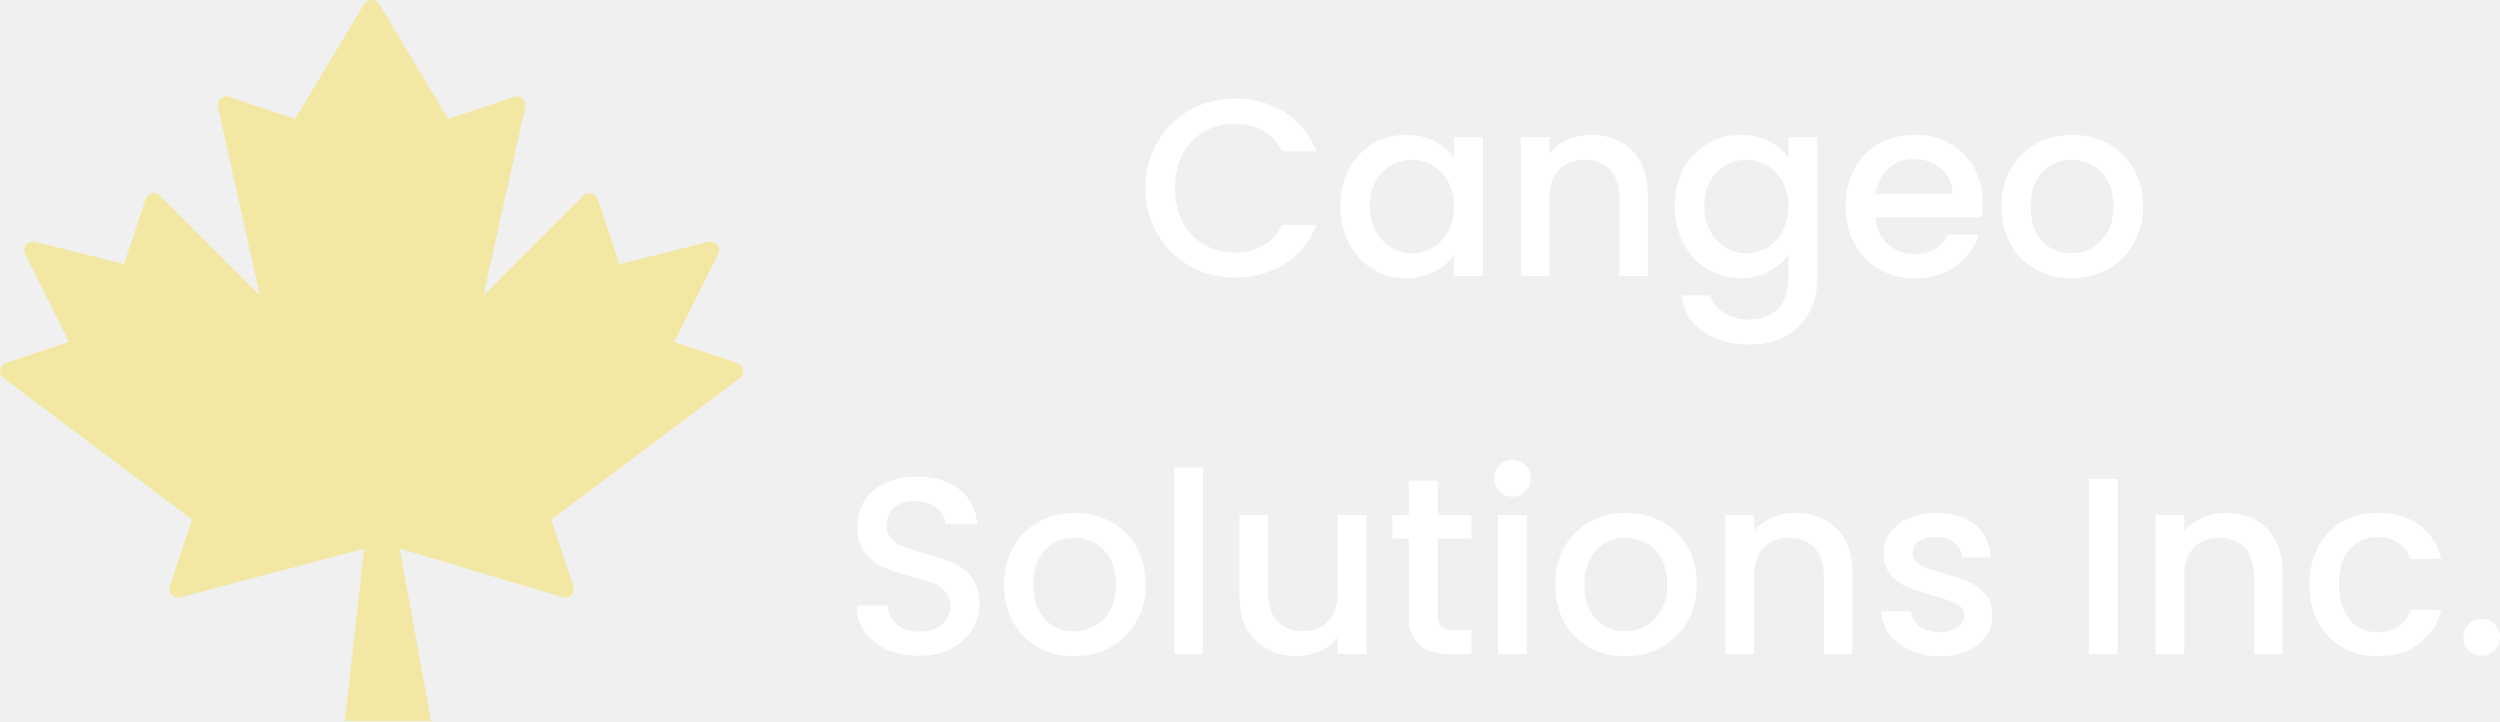
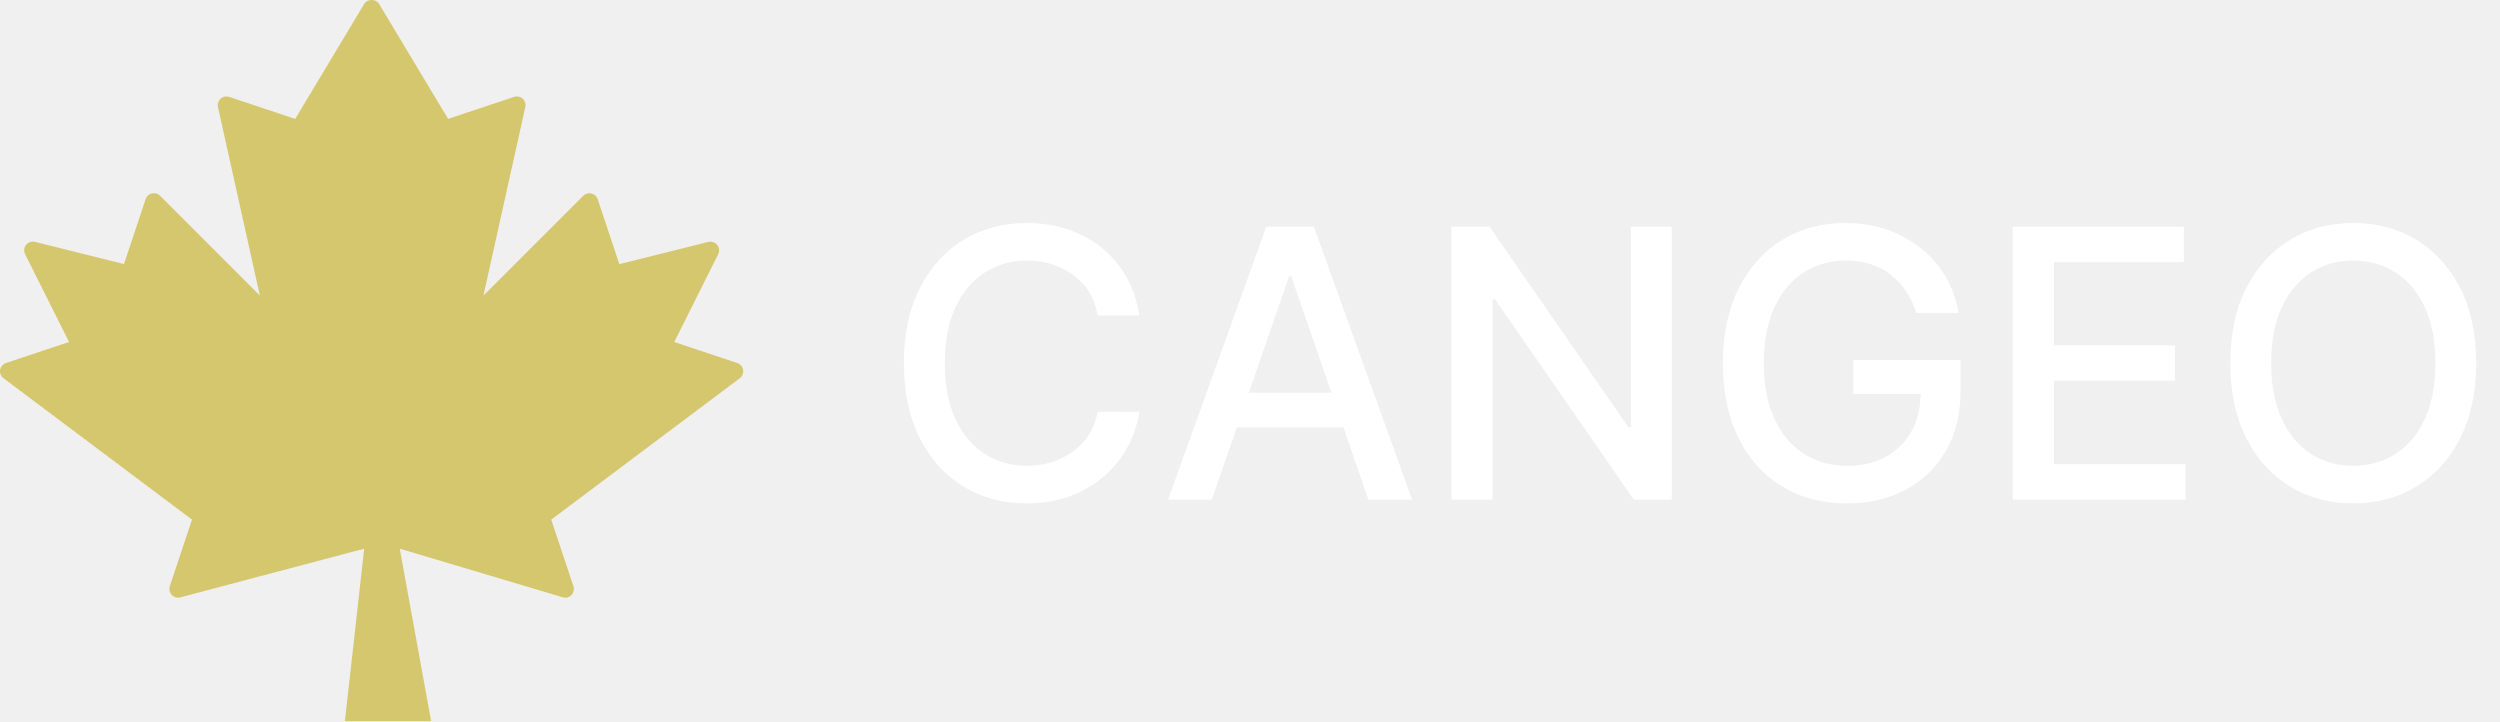
- <svg xmlns="http://www.w3.org/2000/svg" width="104.009px" height="30px" viewBox="0 0 104.009 30" version="1.1">
+ <svg xmlns="http://www.w3.org/2000/svg" width="104px" height="30px" viewBox="0 0 104 30" version="1.1">
  <g id="Group-Copy">
-     <path d="M15.15 22.826L7.453 24.862C7.328 24.877 7.206 24.828 7.128 24.732C7.048 24.635 7.024 24.506 7.064 24.387L7.987 21.616L0.145 15.734C0.038 15.652 -0.017 15.519 0.005 15.386C0.026 15.252 0.12 15.142 0.248 15.1L2.871 14.225L1.045 10.574C0.982 10.447 0.998 10.295 1.086 10.185C1.175 10.076 1.318 10.024 1.457 10.061L5.157 10.986L6.058 8.284C6.097 8.165 6.196 8.075 6.319 8.046C6.44 8.018 6.569 8.054 6.658 8.143L10.81 12.294L9.067 4.453C9.039 4.326 9.081 4.192 9.178 4.106C9.275 4.018 9.413 3.99 9.535 4.031L12.28 4.946L15.15 0.164C15.281 -0.055 15.64 -0.055 15.771 0.164L18.641 4.946L21.385 4.031C21.512 3.99 21.646 4.018 21.743 4.106C21.84 4.192 21.883 4.326 21.853 4.453L20.111 12.296L24.263 8.145C24.351 8.056 24.479 8.019 24.603 8.048C24.725 8.077 24.823 8.167 24.864 8.286L25.764 10.988L29.465 10.063C29.599 10.03 29.747 10.077 29.835 10.188C29.924 10.297 29.94 10.449 29.876 10.576L28.049 14.227L30.672 15.102C30.799 15.144 30.893 15.254 30.914 15.388C30.935 15.521 30.882 15.654 30.773 15.736L22.931 21.617L23.855 24.389C23.894 24.508 23.87 24.637 23.792 24.734C23.714 24.831 23.599 24.881 23.467 24.864L16.63 22.826L17.935 30L14.348 30L15.15 22.826Z" id="canada--maple-leaf_1_-path" fill="#F2E8A4" fill-rule="evenodd" stroke="none" />
-     <path d="M103.254 27.283C103.038 27.283 102.856 27.209 102.709 27.062C102.562 26.916 102.489 26.734 102.489 26.517C102.489 26.3 102.562 26.119 102.709 25.972C102.856 25.825 103.038 25.752 103.254 25.752C103.464 25.752 103.642 25.825 103.789 25.972C103.936 26.119 104.009 26.3 104.009 26.517C104.009 26.734 103.936 26.916 103.789 27.062C103.642 27.209 103.464 27.283 103.254 27.283L103.254 27.283ZM96.083 24.315C96.083 23.721 96.203 23.199 96.445 22.748C96.686 22.297 97.019 21.949 97.446 21.705C97.872 21.46 98.362 21.338 98.914 21.338C99.613 21.338 100.191 21.504 100.649 21.836C101.107 22.168 101.416 22.641 101.577 23.256L100.287 23.256C100.182 22.97 100.015 22.746 99.784 22.585C99.553 22.425 99.263 22.344 98.914 22.344C98.424 22.344 98.035 22.517 97.745 22.863C97.455 23.209 97.309 23.693 97.309 24.315C97.309 24.938 97.455 25.423 97.745 25.773C98.035 26.122 98.424 26.297 98.914 26.297C99.606 26.297 100.063 25.993 100.287 25.385L101.577 25.385C101.409 25.972 101.094 26.439 100.633 26.785C100.172 27.131 99.599 27.303 98.914 27.303C98.362 27.303 97.872 27.18 97.446 26.931C97.019 26.683 96.686 26.334 96.445 25.883C96.203 25.432 96.083 24.91 96.083 24.315L96.083 24.315ZM92.591 21.338C93.046 21.338 93.453 21.432 93.813 21.621C94.173 21.81 94.454 22.089 94.657 22.46C94.86 22.83 94.961 23.277 94.961 23.802L94.961 27.209L93.776 27.209L93.776 23.98C93.776 23.463 93.647 23.066 93.388 22.79C93.13 22.514 92.777 22.376 92.329 22.376C91.882 22.376 91.527 22.514 91.265 22.79C91.003 23.066 90.872 23.463 90.872 23.98L90.872 27.209L89.677 27.209L89.677 21.432L90.872 21.432L90.872 22.093C91.068 21.855 91.317 21.67 91.622 21.537C91.926 21.404 92.249 21.338 92.591 21.338L92.591 21.338ZM88.104 19.922L88.104 27.209L86.909 27.209L86.909 19.922L88.104 19.922ZM80.681 27.303C80.227 27.303 79.819 27.221 79.459 27.057C79.099 26.893 78.815 26.669 78.605 26.386C78.395 26.103 78.283 25.787 78.269 25.437L79.507 25.437C79.528 25.682 79.645 25.886 79.858 26.051C80.071 26.215 80.338 26.297 80.66 26.297C80.995 26.297 81.256 26.232 81.441 26.103C81.626 25.974 81.719 25.808 81.719 25.605C81.719 25.388 81.616 25.228 81.409 25.123C81.203 25.018 80.876 24.903 80.429 24.777C79.996 24.658 79.643 24.543 79.37 24.431C79.098 24.319 78.862 24.148 78.662 23.917C78.463 23.686 78.364 23.382 78.364 23.005C78.364 22.697 78.455 22.416 78.636 22.161C78.818 21.906 79.078 21.705 79.417 21.558C79.756 21.411 80.146 21.338 80.587 21.338C81.243 21.338 81.773 21.504 82.175 21.836C82.577 22.168 82.792 22.62 82.82 23.194L81.624 23.194C81.603 22.935 81.499 22.729 81.31 22.575C81.121 22.421 80.866 22.344 80.544 22.344C80.23 22.344 79.989 22.404 79.821 22.523C79.653 22.641 79.57 22.799 79.57 22.994C79.57 23.148 79.625 23.277 79.737 23.382C79.849 23.487 79.985 23.569 80.146 23.629C80.307 23.688 80.544 23.763 80.859 23.854C81.278 23.966 81.623 24.079 81.892 24.195C82.161 24.31 82.393 24.48 82.589 24.703C82.785 24.927 82.886 25.224 82.893 25.595C82.893 25.923 82.802 26.217 82.621 26.475C82.439 26.734 82.182 26.937 81.85 27.083C81.518 27.23 81.128 27.303 80.681 27.303L80.681 27.303ZM74.694 21.338C75.148 21.338 75.556 21.432 75.916 21.621C76.275 21.81 76.557 22.089 76.76 22.46C76.962 22.83 77.064 23.277 77.064 23.802L77.064 27.209L75.879 27.209L75.879 23.98C75.879 23.463 75.749 23.066 75.491 22.79C75.232 22.514 74.879 22.376 74.432 22.376C73.985 22.376 73.63 22.514 73.368 22.79C73.106 23.066 72.975 23.463 72.975 23.98L72.975 27.209L71.779 27.209L71.779 21.432L72.975 21.432L72.975 22.093C73.17 21.855 73.42 21.67 73.724 21.537C74.028 21.404 74.352 21.338 74.694 21.338L74.694 21.338ZM67.596 27.303C67.051 27.303 66.558 27.18 66.118 26.931C65.677 26.683 65.331 26.334 65.08 25.883C64.828 25.432 64.702 24.91 64.702 24.315C64.702 23.728 64.832 23.207 65.09 22.753C65.349 22.299 65.702 21.949 66.149 21.705C66.596 21.46 67.096 21.338 67.648 21.338C68.201 21.338 68.7 21.46 69.148 21.705C69.595 21.949 69.948 22.299 70.207 22.753C70.465 23.207 70.595 23.728 70.595 24.315C70.595 24.903 70.462 25.423 70.196 25.878C69.931 26.332 69.569 26.683 69.111 26.931C68.653 27.18 68.148 27.303 67.596 27.303L67.596 27.303ZM67.596 26.265C67.903 26.265 68.192 26.192 68.461 26.045C68.73 25.899 68.948 25.678 69.116 25.385C69.284 25.091 69.368 24.735 69.368 24.315C69.368 23.896 69.287 23.541 69.127 23.251C68.966 22.961 68.753 22.743 68.487 22.596C68.222 22.449 67.935 22.376 67.627 22.376C67.32 22.376 67.035 22.449 66.773 22.596C66.511 22.743 66.303 22.961 66.149 23.251C65.995 23.541 65.918 23.896 65.918 24.315C65.918 24.938 66.078 25.418 66.395 25.757C66.713 26.096 67.114 26.265 67.596 26.265L67.596 26.265ZM62.93 20.667C62.714 20.667 62.532 20.593 62.385 20.447C62.238 20.3 62.165 20.118 62.165 19.901C62.165 19.685 62.238 19.503 62.385 19.356C62.532 19.209 62.714 19.136 62.93 19.136C63.14 19.136 63.318 19.209 63.465 19.356C63.612 19.503 63.685 19.685 63.685 19.901C63.685 20.118 63.612 20.3 63.465 20.447C63.318 20.593 63.14 20.667 62.93 20.667L62.93 20.667ZM63.517 21.432L63.517 27.209L62.322 27.209L62.322 21.432L63.517 21.432ZM59.816 22.407L59.816 25.605C59.816 25.822 59.867 25.977 59.968 26.072C60.07 26.166 60.243 26.213 60.487 26.213L61.221 26.213L61.221 27.209L60.278 27.209C59.739 27.209 59.327 27.083 59.041 26.832C58.754 26.58 58.611 26.171 58.611 25.605L58.611 22.407L57.929 22.407L57.929 21.432L58.611 21.432L58.611 19.996L59.816 19.996L59.816 21.432L61.221 21.432L61.221 22.407L59.816 22.407ZM56.849 21.432L56.849 27.209L55.654 27.209L55.654 26.528C55.465 26.765 55.219 26.952 54.915 27.089C54.611 27.225 54.288 27.293 53.945 27.293C53.491 27.293 53.084 27.199 52.724 27.01C52.364 26.821 52.08 26.542 51.874 26.171C51.668 25.801 51.565 25.353 51.565 24.829L51.565 21.432L52.75 21.432L52.75 24.651C52.75 25.168 52.879 25.565 53.138 25.841C53.396 26.117 53.749 26.255 54.197 26.255C54.644 26.255 54.999 26.117 55.261 25.841C55.523 25.565 55.654 25.168 55.654 24.651L55.654 21.432L56.849 21.432ZM50.045 19.451L50.045 27.209L48.849 27.209L48.849 19.451L50.045 19.451ZM44.666 27.303C44.121 27.303 43.628 27.18 43.188 26.931C42.747 26.683 42.401 26.334 42.15 25.883C41.898 25.432 41.772 24.91 41.772 24.315C41.772 23.728 41.902 23.207 42.16 22.753C42.419 22.299 42.772 21.949 43.219 21.705C43.666 21.46 44.166 21.338 44.718 21.338C45.271 21.338 45.77 21.46 46.218 21.705C46.665 21.949 47.018 22.299 47.277 22.753C47.535 23.207 47.665 23.728 47.665 24.315C47.665 24.903 47.532 25.423 47.266 25.878C47.001 26.332 46.639 26.683 46.181 26.931C45.723 27.18 45.218 27.303 44.666 27.303L44.666 27.303ZM44.666 26.265C44.974 26.265 45.262 26.192 45.531 26.045C45.8 25.899 46.019 25.678 46.186 25.385C46.354 25.091 46.438 24.735 46.438 24.315C46.438 23.896 46.358 23.541 46.197 23.251C46.036 22.961 45.823 22.743 45.557 22.596C45.292 22.449 45.005 22.376 44.697 22.376C44.39 22.376 44.105 22.449 43.843 22.596C43.581 22.743 43.373 22.961 43.219 23.251C43.065 23.541 42.989 23.896 42.989 24.315C42.989 24.938 43.148 25.418 43.465 25.757C43.784 26.096 44.184 26.265 44.666 26.265L44.666 26.265ZM38.228 27.283C37.739 27.283 37.299 27.197 36.907 27.026C36.516 26.855 36.208 26.612 35.985 26.297C35.761 25.983 35.649 25.616 35.649 25.196L36.928 25.196C36.956 25.511 37.08 25.769 37.3 25.972C37.521 26.175 37.83 26.276 38.228 26.276C38.641 26.276 38.962 26.177 39.193 25.977C39.424 25.778 39.539 25.521 39.539 25.207C39.539 24.962 39.467 24.763 39.324 24.609C39.181 24.455 39.003 24.336 38.789 24.253C38.576 24.169 38.281 24.078 37.903 23.98C37.428 23.854 37.042 23.727 36.745 23.597C36.448 23.468 36.194 23.267 35.985 22.994C35.775 22.722 35.67 22.358 35.67 21.904C35.67 21.485 35.775 21.118 35.985 20.803C36.194 20.488 36.488 20.247 36.865 20.08C37.243 19.912 37.68 19.828 38.176 19.828C38.882 19.828 39.46 20.005 39.911 20.358C40.362 20.71 40.612 21.195 40.661 21.81L39.34 21.81C39.319 21.544 39.193 21.317 38.962 21.128C38.732 20.939 38.428 20.845 38.05 20.845C37.708 20.845 37.428 20.932 37.211 21.107C36.995 21.282 36.886 21.534 36.886 21.862C36.886 22.086 36.955 22.269 37.091 22.413C37.227 22.556 37.4 22.669 37.61 22.753C37.819 22.837 38.106 22.928 38.47 23.026C38.952 23.159 39.345 23.291 39.649 23.424C39.953 23.557 40.212 23.762 40.425 24.038C40.638 24.314 40.745 24.682 40.745 25.144C40.745 25.514 40.645 25.864 40.446 26.192C40.247 26.521 39.957 26.785 39.576 26.984C39.195 27.183 38.746 27.283 38.228 27.283L38.228 27.283ZM86.159 11.576C85.614 11.576 85.121 11.452 84.681 11.204C84.24 10.956 83.894 10.607 83.643 10.156C83.391 9.705 83.265 9.182 83.265 8.588C83.265 8.001 83.395 7.48 83.653 7.026C83.912 6.572 84.265 6.222 84.712 5.978C85.159 5.733 85.659 5.611 86.212 5.611C86.764 5.611 87.263 5.733 87.711 5.978C88.158 6.222 88.511 6.572 88.77 7.026C89.028 7.48 89.158 8.001 89.158 8.588C89.158 9.175 89.025 9.696 88.759 10.151C88.494 10.605 88.132 10.956 87.674 11.204C87.216 11.452 86.711 11.576 86.159 11.576L86.159 11.576ZM86.159 10.539C86.467 10.539 86.755 10.465 87.024 10.318C87.293 10.171 87.512 9.951 87.679 9.658C87.847 9.364 87.931 9.008 87.931 8.588C87.931 8.169 87.851 7.814 87.69 7.524C87.529 7.234 87.316 7.016 87.05 6.869C86.785 6.722 86.498 6.649 86.191 6.649C85.883 6.649 85.598 6.722 85.336 6.869C85.074 7.016 84.866 7.234 84.712 7.524C84.558 7.814 84.481 8.169 84.481 8.588C84.481 9.21 84.641 9.691 84.959 10.03C85.277 10.369 85.677 10.539 86.159 10.539L86.159 10.539ZM82.479 8.452C82.479 8.669 82.465 8.864 82.437 9.039L78.023 9.039C78.058 9.501 78.229 9.871 78.537 10.151C78.844 10.43 79.222 10.57 79.669 10.57C80.312 10.57 80.766 10.301 81.032 9.763L82.322 9.763C82.147 10.294 81.831 10.729 81.373 11.068C80.915 11.407 80.347 11.576 79.669 11.576C79.117 11.576 78.622 11.452 78.186 11.204C77.749 10.956 77.406 10.607 77.158 10.156C76.91 9.705 76.786 9.182 76.786 8.588C76.786 7.994 76.906 7.472 77.147 7.021C77.389 6.57 77.728 6.222 78.165 5.978C78.601 5.733 79.103 5.611 79.669 5.611C80.214 5.611 80.7 5.73 81.126 5.967C81.553 6.205 81.885 6.539 82.123 6.968C82.36 7.398 82.479 7.893 82.479 8.452L82.479 8.452ZM81.231 8.075C81.224 7.634 81.067 7.281 80.76 7.016C80.452 6.75 80.071 6.617 79.617 6.617C79.204 6.617 78.851 6.748 78.558 7.01C78.264 7.272 78.089 7.627 78.034 8.075L81.231 8.075ZM72.403 5.611C72.851 5.611 73.247 5.7 73.593 5.878C73.939 6.056 74.21 6.278 74.406 6.544L74.406 5.705L75.612 5.705L75.612 11.576C75.612 12.108 75.5 12.581 75.276 12.997C75.052 13.413 74.729 13.74 74.306 13.977C73.883 14.215 73.378 14.334 72.791 14.334C72.008 14.334 71.358 14.15 70.841 13.784C70.324 13.416 70.03 12.918 69.96 12.289L71.145 12.289C71.236 12.59 71.43 12.833 71.727 13.018C72.024 13.203 72.379 13.296 72.791 13.296C73.273 13.296 73.663 13.149 73.96 12.856C74.257 12.562 74.406 12.136 74.406 11.576L74.406 10.612C74.203 10.884 73.929 11.113 73.583 11.299C73.237 11.484 72.844 11.576 72.403 11.576C71.9 11.576 71.44 11.449 71.025 11.194C70.609 10.939 70.28 10.582 70.039 10.124C69.798 9.667 69.677 9.148 69.677 8.567C69.677 7.987 69.798 7.473 70.039 7.026C70.28 6.579 70.609 6.231 71.025 5.983C71.44 5.735 71.9 5.611 72.403 5.611L72.403 5.611ZM74.406 8.588C74.406 8.19 74.324 7.844 74.159 7.55C73.995 7.257 73.78 7.033 73.515 6.879C73.249 6.726 72.962 6.649 72.655 6.649C72.347 6.649 72.061 6.724 71.795 6.874C71.529 7.024 71.314 7.245 71.15 7.535C70.986 7.825 70.904 8.169 70.904 8.567C70.904 8.966 70.986 9.315 71.15 9.616C71.314 9.916 71.531 10.145 71.8 10.303C72.069 10.46 72.354 10.539 72.655 10.539C72.962 10.539 73.249 10.462 73.515 10.308C73.78 10.154 73.995 9.929 74.159 9.632C74.324 9.335 74.406 8.987 74.406 8.588L74.406 8.588ZM66.186 5.611C66.64 5.611 67.047 5.705 67.407 5.894C67.767 6.083 68.049 6.362 68.251 6.733C68.454 7.103 68.555 7.55 68.555 8.075L68.555 11.482L67.371 11.482L67.371 8.253C67.371 7.736 67.241 7.339 66.983 7.063C66.724 6.787 66.371 6.649 65.924 6.649C65.476 6.649 65.122 6.787 64.859 7.063C64.597 7.339 64.466 7.736 64.466 8.253L64.466 11.482L63.271 11.482L63.271 5.705L64.466 5.705L64.466 6.366C64.662 6.128 64.912 5.943 65.216 5.81C65.52 5.677 65.843 5.611 66.186 5.611L66.186 5.611ZM55.764 8.567C55.764 7.987 55.885 7.473 56.126 7.026C56.367 6.579 56.695 6.231 57.111 5.983C57.527 5.735 57.987 5.611 58.49 5.611C58.944 5.611 59.341 5.7 59.68 5.878C60.019 6.056 60.29 6.278 60.493 6.544L60.493 5.705L61.698 5.705L61.698 11.482L60.493 11.482L60.493 10.622C60.29 10.895 60.014 11.122 59.664 11.304C59.315 11.486 58.916 11.576 58.469 11.576C57.973 11.576 57.519 11.449 57.106 11.194C56.694 10.939 56.367 10.582 56.126 10.124C55.885 9.667 55.764 9.148 55.764 8.567L55.764 8.567ZM60.493 8.588C60.493 8.19 60.41 7.844 60.246 7.55C60.082 7.257 59.867 7.033 59.601 6.879C59.336 6.726 59.049 6.649 58.742 6.649C58.434 6.649 58.148 6.724 57.882 6.874C57.616 7.024 57.401 7.245 57.237 7.535C57.073 7.825 56.991 8.169 56.991 8.567C56.991 8.966 57.073 9.315 57.237 9.616C57.401 9.916 57.618 10.145 57.887 10.303C58.156 10.46 58.441 10.539 58.742 10.539C59.049 10.539 59.336 10.462 59.601 10.308C59.867 10.154 60.082 9.929 60.246 9.632C60.41 9.335 60.493 8.987 60.493 8.588L60.493 8.588ZM47.659 7.823C47.659 7.11 47.825 6.47 48.157 5.904C48.489 5.338 48.94 4.896 49.51 4.578C50.08 4.26 50.703 4.101 51.381 4.101C52.157 4.101 52.848 4.291 53.452 4.672C54.057 5.053 54.495 5.593 54.768 6.292L53.332 6.292C53.143 5.908 52.881 5.621 52.545 5.433C52.21 5.244 51.822 5.149 51.381 5.149C50.899 5.149 50.469 5.258 50.092 5.474C49.714 5.691 49.419 6.002 49.206 6.408C48.993 6.813 48.886 7.285 48.886 7.823C48.886 8.361 48.993 8.833 49.206 9.238C49.419 9.644 49.714 9.957 50.092 10.177C50.469 10.397 50.899 10.507 51.381 10.507C51.822 10.507 52.21 10.413 52.545 10.224C52.881 10.035 53.143 9.749 53.332 9.364L54.768 9.364C54.495 10.063 54.057 10.601 53.452 10.979C52.848 11.356 52.157 11.545 51.381 11.545C50.696 11.545 50.071 11.386 49.505 11.068C48.938 10.75 48.489 10.308 48.157 9.742C47.825 9.176 47.659 8.536 47.659 7.823L47.659 7.823Z" id="Cangeo--Solutions-Inc." fill="#FFFFFF" stroke="none" />
+     <path d="M15.15 22.826L7.453 24.862C7.328 24.877 7.206 24.828 7.128 24.732C7.048 24.635 7.024 24.506 7.064 24.387L7.987 21.616L0.145 15.734C0.038 15.652 -0.017 15.519 0.005 15.386C0.026 15.252 0.12 15.142 0.248 15.1L2.871 14.225L1.045 10.574C0.982 10.447 0.998 10.295 1.086 10.185C1.175 10.076 1.318 10.024 1.457 10.061L5.157 10.986L6.058 8.284C6.097 8.165 6.196 8.075 6.319 8.046C6.44 8.018 6.569 8.054 6.658 8.143L10.81 12.294L9.067 4.453C9.039 4.326 9.081 4.192 9.178 4.106C9.275 4.018 9.413 3.99 9.535 4.031L12.28 4.946L15.15 0.164C15.281 -0.055 15.64 -0.055 15.771 0.164L18.641 4.946L21.385 4.031C21.512 3.99 21.646 4.018 21.743 4.106C21.84 4.192 21.883 4.326 21.853 4.453L20.111 12.296L24.263 8.145C24.351 8.056 24.479 8.019 24.603 8.048C24.725 8.077 24.823 8.167 24.864 8.286L25.764 10.988L29.465 10.063C29.599 10.03 29.747 10.077 29.835 10.188C29.924 10.297 29.94 10.449 29.876 10.576L28.049 14.227L30.672 15.102C30.799 15.144 30.893 15.254 30.914 15.388C30.935 15.521 30.882 15.654 30.773 15.736L22.931 21.617L23.855 24.389C23.894 24.508 23.87 24.637 23.792 24.734C23.714 24.831 23.599 24.881 23.467 24.864L16.63 22.826L17.935 30L14.348 30L15.15 22.826Z" id="canada--maple-leaf_1_-path" fill="#D5C76D" fill-rule="evenodd" stroke="none" />
+     <path d="M103.009 15.108C103.009 16.317 102.787 17.358 102.344 18.23C101.9 19.102 101.293 19.772 100.523 20.24C99.752 20.707 98.877 20.941 97.897 20.941C96.914 20.941 96.037 20.707 95.266 20.24C94.496 19.772 93.889 19.102 93.445 18.23C93.002 17.358 92.78 16.317 92.78 15.108C92.78 13.896 93.002 12.854 93.445 11.984C93.889 11.114 94.496 10.445 95.266 9.977C96.037 9.509 96.914 9.276 97.897 9.276C98.877 9.276 99.752 9.509 100.523 9.977C101.293 10.445 101.9 11.114 102.344 11.984C102.787 12.854 103.009 13.896 103.009 15.108L103.009 15.108ZM101.313 15.108C101.313 14.184 101.164 13.405 100.866 12.771C100.569 12.137 100.162 11.657 99.647 11.33C99.131 11.003 98.548 10.839 97.897 10.839C97.247 10.839 96.664 11.003 96.148 11.33C95.632 11.657 95.226 12.137 94.928 12.771C94.631 13.405 94.482 14.184 94.482 15.108C94.482 16.029 94.631 16.807 94.928 17.443C95.226 18.078 95.632 18.56 96.148 18.887C96.664 19.214 97.247 19.378 97.897 19.378C98.548 19.378 99.131 19.214 99.647 18.887C100.162 18.56 100.569 18.078 100.866 17.443C101.164 16.807 101.313 16.029 101.313 15.108L101.313 15.108ZM83.731 20.786L83.731 9.431L90.85 9.431L90.85 10.906L85.445 10.906L85.445 14.365L90.479 14.365L90.479 15.835L85.445 15.835L85.445 19.311L90.917 19.311L90.917 20.786L83.731 20.786ZM79.723 13.018C79.508 12.345 79.151 11.814 78.65 11.424C78.149 11.034 77.522 10.839 76.768 10.839C76.128 10.839 75.552 11.004 75.038 11.333C74.524 11.662 74.118 12.143 73.821 12.777C73.523 13.411 73.374 14.186 73.374 15.103C73.374 16.023 73.524 16.801 73.824 17.437C74.123 18.073 74.533 18.555 75.054 18.884C75.576 19.213 76.169 19.378 76.834 19.378C77.743 19.378 78.477 19.109 79.035 18.571C79.593 18.033 79.882 17.306 79.9 16.389L77.095 16.389L77.095 14.975L81.558 14.975L81.558 16.267C81.558 17.221 81.356 18.048 80.951 18.748C80.546 19.449 79.989 19.989 79.279 20.37C78.57 20.751 77.755 20.941 76.834 20.941C75.81 20.941 74.91 20.705 74.134 20.234C73.358 19.763 72.754 19.091 72.321 18.219C71.889 17.346 71.672 16.311 71.672 15.114C71.672 13.905 71.892 12.865 72.332 11.992C72.772 11.12 73.374 10.449 74.14 9.98C74.905 9.51 75.777 9.276 76.757 9.276C77.573 9.276 78.314 9.434 78.98 9.75C79.645 10.066 80.197 10.505 80.635 11.066C81.073 11.628 81.355 12.279 81.48 13.018L79.723 13.018ZM69.543 9.431L69.543 20.786L67.969 20.786L62.197 12.458L62.092 12.458L62.092 20.786L60.379 20.786L60.379 9.431L61.964 9.431L67.741 17.77L67.847 17.77L67.847 9.431L69.543 9.431ZM50.41 20.786L48.591 20.786L52.677 9.431L54.657 9.431L58.743 20.786L56.924 20.786L55.888 17.781L51.452 17.781L50.41 20.786ZM51.951 16.339L55.389 16.339L53.714 11.493L53.626 11.493L51.951 16.339ZM47.399 13.123L45.669 13.123C45.529 12.388 45.184 11.823 44.635 11.43C44.086 11.036 43.45 10.839 42.725 10.839C42.075 10.839 41.491 11.004 40.973 11.333C40.456 11.662 40.048 12.143 39.751 12.777C39.453 13.411 39.304 14.188 39.304 15.108C39.304 16.032 39.454 16.812 39.753 17.448C40.053 18.084 40.46 18.564 40.976 18.89C41.492 19.215 42.073 19.378 42.72 19.378C43.437 19.378 44.071 19.183 44.621 18.795C45.172 18.407 45.521 17.851 45.669 17.127L47.399 17.132C47.277 17.879 47.004 18.538 46.579 19.111C46.154 19.684 45.61 20.132 44.949 20.456C44.287 20.779 43.54 20.941 42.709 20.941C41.725 20.941 40.849 20.707 40.081 20.24C39.312 19.772 38.706 19.102 38.265 18.23C37.823 17.358 37.602 16.317 37.602 15.108C37.602 13.896 37.824 12.854 38.267 11.984C38.711 11.114 39.317 10.445 40.086 9.977C40.855 9.509 41.729 9.276 42.709 9.276C43.511 9.276 44.242 9.427 44.901 9.73C45.561 10.033 46.11 10.472 46.548 11.047C46.986 11.622 47.27 12.314 47.399 13.123L47.399 13.123Z" id="CANGEO" fill="#FFFFFF" stroke="none" />
  </g>
</svg>
